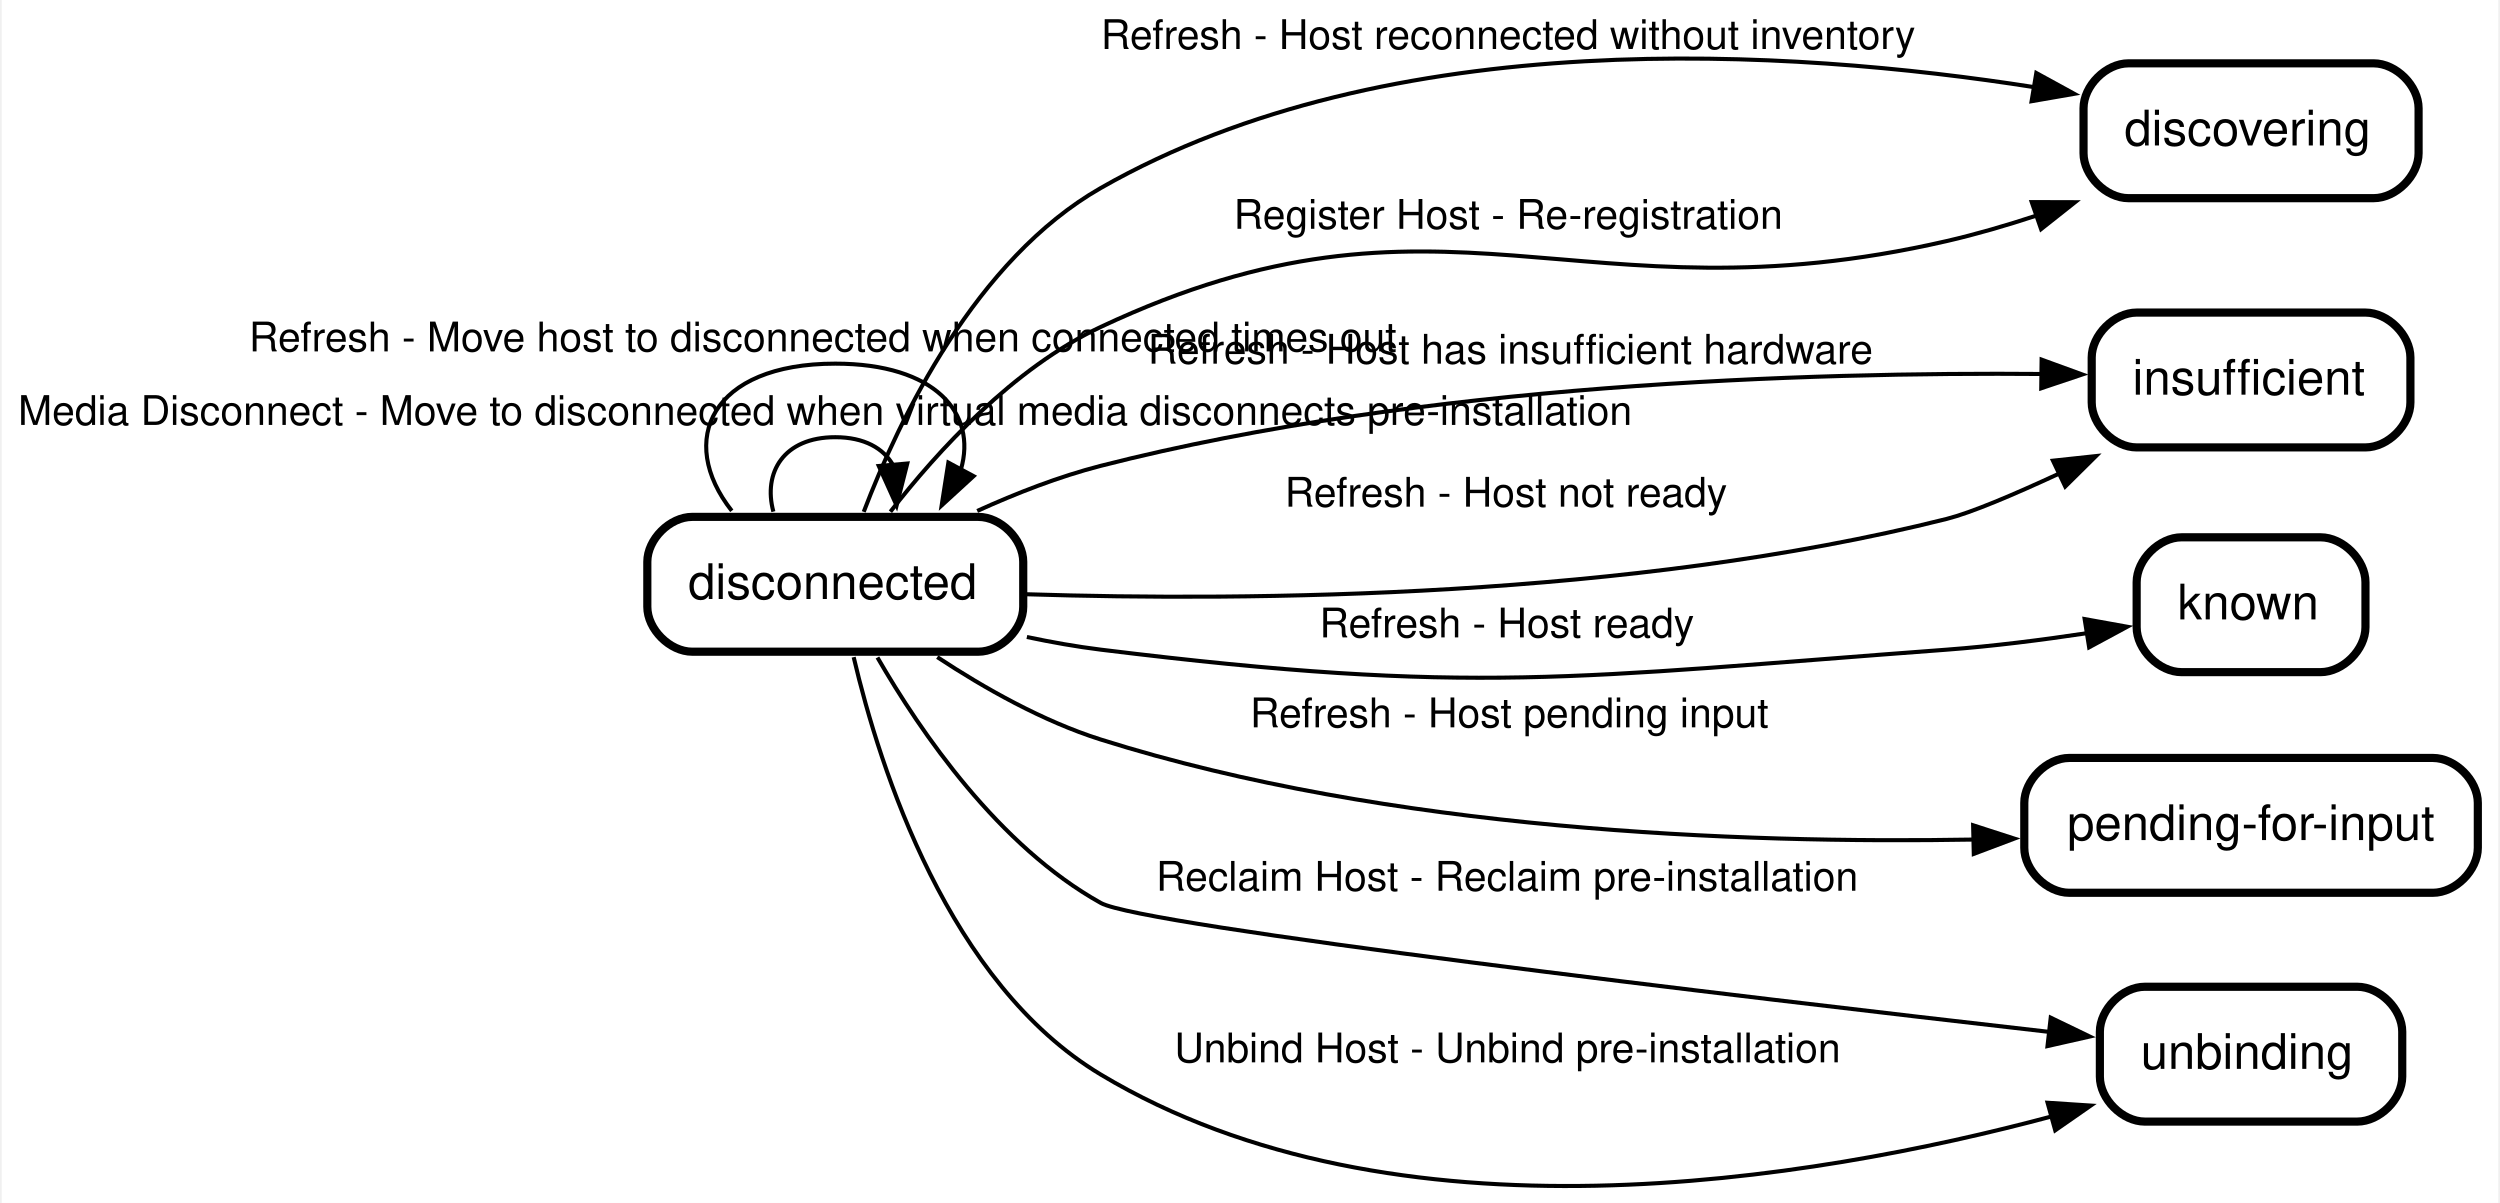
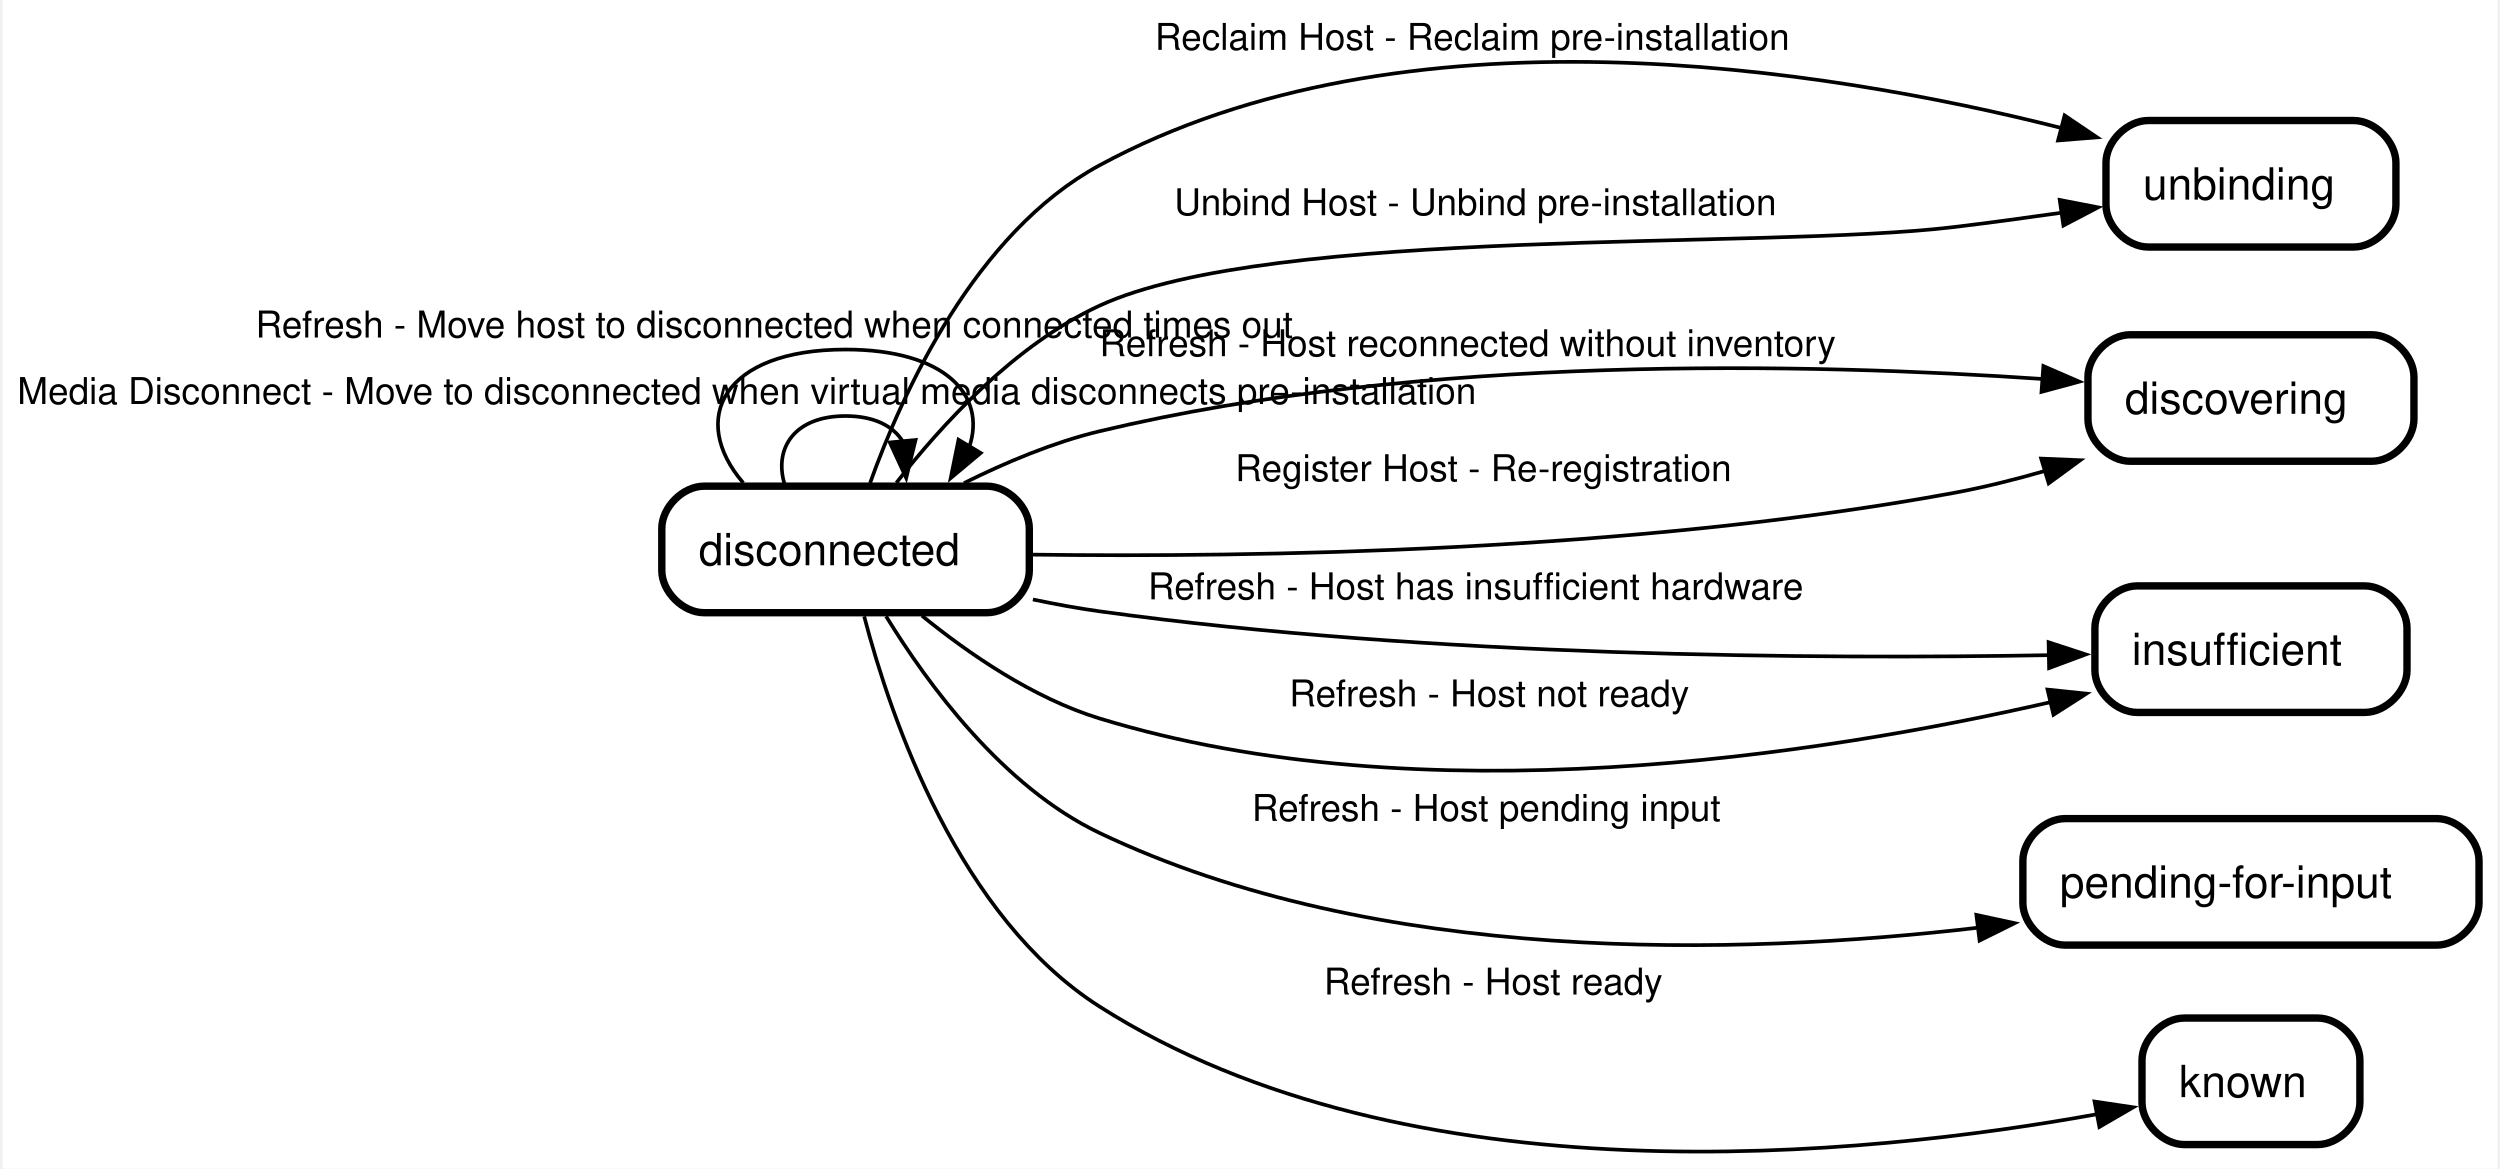
- <svg xmlns="http://www.w3.org/2000/svg" width="611pt" height="294pt" viewBox="0.00 0.00 611.00 294.41">
-   <g id="graph0" class="graph" transform="scale(1 1) rotate(0) translate(4 290.41)">
-     <polygon fill="white" stroke="none" points="-4,4 -4,-290.41 607,-290.41 607,4 -4,4" />
+ <svg xmlns="http://www.w3.org/2000/svg" width="676pt" height="316pt" viewBox="0.00 0.00 675.50 316.40">
+   <g id="graph0" class="graph" transform="scale(1 1) rotate(0) translate(4 312.4)">
+     <polygon fill="white" stroke="none" points="-4,4 -4,-312.4 671.5,-312.4 671.5,4 -4,4" />
    <g id="node1" class="node state regular">
-       <polygon fill="#ffffff" fill-opacity="0.004" stroke="none" stroke-width="2" points="247,-165.41 153,-165.41 153,-129.41 247,-129.41 247,-165.41" />
-       <text text-anchor="start" x="164" y="-143.81" font-family="Helvetica,sans-Serif" font-size="12.00">disconnected</text>
-       <path fill="none" stroke="black" stroke-width="2" d="M165,-130.91C165,-130.91 235,-130.91 235,-130.91 240.5,-130.91 246,-136.41 246,-141.91 246,-141.91 246,-152.91 246,-152.91 246,-158.41 240.5,-163.91 235,-163.91 235,-163.91 165,-163.91 165,-163.91 159.5,-163.91 154,-158.41 154,-152.91 154,-152.91 154,-141.91 154,-141.91 154,-136.41 159.5,-130.91 165,-130.91" />
+       <polygon fill="#ffffff" fill-opacity="0.004" stroke="none" stroke-width="2" points="275,-181.77 173.5,-181.77 173.5,-145.52 275,-145.52 275,-181.77" />
+       <text text-anchor="start" x="184.5" y="-159.37" font-family="Helvetica,sans-Serif" font-size="12.00">disconnected</text>
+       <path fill="none" stroke="black" stroke-width="2" d="M185.92,-146.52C185.92,-146.52 262.58,-146.52 262.58,-146.52 268.29,-146.52 274,-152.22 274,-157.93 274,-157.93 274,-169.35 274,-169.35 274,-175.06 268.29,-180.77 262.58,-180.77 262.58,-180.77 185.92,-180.77 185.92,-180.77 180.21,-180.77 174.5,-175.06 174.5,-169.35 174.5,-169.35 174.5,-157.93 174.5,-157.93 174.5,-152.22 180.21,-146.52 185.92,-146.52" />
    </g>
    <g id="edge1" class="edge transition">
-       <path fill="none" stroke="black" d="M184.85,-165.19C182.28,-174.73 187.33,-183.41 200,-183.41 207.13,-183.41 211.84,-180.66 214.15,-176.56" />
-       <polygon fill="black" stroke="black" points="217.62,-176.97 215.01,-166.7 210.65,-176.36 217.62,-176.97" />
-       <text text-anchor="start" x="0" y="-186.41" font-family="Helvetica,sans-Serif" font-size="10.00">Media Disconnect - Move to disconnected when virtual media disconnects pre-installation   </text>
+       <path fill="none" stroke="black" d="M207.69,-181.48C204.88,-191.05 210.4,-199.77 224.25,-199.77 232.04,-199.77 237.2,-197.01 239.72,-192.89" />
+       <polygon fill="black" stroke="black" points="243.2,-193.28 240.67,-182.99 236.23,-192.61 243.2,-193.28" />
+       <text text-anchor="start" x="0" y="-203.02" font-family="Helvetica,sans-Serif" font-size="10.00">Media Disconnect - Move to disconnected when virtual media disconnects pre-installation   </text>
    </g>
    <g id="edge3" class="edge transition">
-       <path fill="none" stroke="black" d="M174.67,-165.39C161.12,-182.61 169.56,-201.41 200,-201.41 224.5,-201.41 234.75,-189.24 230.75,-175.51" />
-       <polygon fill="black" stroke="black" points="233.85,-173.88 226.04,-166.72 227.68,-177.19 233.85,-173.88" />
-       <text text-anchor="start" x="56.5" y="-204.41" font-family="Helvetica,sans-Serif" font-size="10.00">Refresh - Move host to disconnected when connected times out   </text>
+       <path fill="none" stroke="black" d="M196.55,-181.66C181.73,-198.92 190.96,-217.77 224.25,-217.77 251.3,-217.77 262.46,-205.33 257.75,-191.4" />
+       <polygon fill="black" stroke="black" points="260.84,-189.76 252.72,-182.96 254.83,-193.34 260.84,-189.76" />
+       <text text-anchor="start" x="64.5" y="-221.02" font-family="Helvetica,sans-Serif" font-size="10.00">Refresh - Move host to disconnected when connected times out   </text>
    </g>
    <g id="node2" class="node state regular">
-       <polygon fill="#ffffff" fill-opacity="0.004" stroke="none" stroke-width="2" points="588.5,-276.41 504.5,-276.41 504.5,-240.41 588.5,-240.41 588.5,-276.41" />
-       <text text-anchor="start" x="515.5" y="-254.81" font-family="Helvetica,sans-Serif" font-size="12.00">discovering</text>
-       <path fill="none" stroke="black" stroke-width="2" d="M516.5,-241.91C516.5,-241.91 576.5,-241.91 576.5,-241.91 582,-241.91 587.5,-247.41 587.5,-252.91 587.5,-252.91 587.5,-263.91 587.5,-263.91 587.5,-269.41 582,-274.91 576.5,-274.91 576.5,-274.91 516.5,-274.91 516.5,-274.91 511,-274.91 505.5,-269.41 505.5,-263.91 505.5,-263.91 505.5,-252.91 505.5,-252.91 505.5,-247.41 511,-241.91 516.5,-241.91" />
+       <polygon fill="#ffffff" fill-opacity="0.004" stroke="none" stroke-width="2" points="645,-280.77 564.5,-280.77 564.5,-244.52 645,-244.52 645,-280.77" />
+       <text text-anchor="start" x="575.5" y="-258.37" font-family="Helvetica,sans-Serif" font-size="12.00">unbinding</text>
+       <path fill="none" stroke="black" stroke-width="2" d="M576.92,-245.52C576.92,-245.52 632.58,-245.52 632.58,-245.52 638.29,-245.52 644,-251.22 644,-256.93 644,-256.93 644,-268.35 644,-268.35 644,-274.06 638.29,-279.77 632.58,-279.77 632.58,-279.77 576.92,-279.77 576.92,-279.77 571.21,-279.77 565.5,-274.06 565.5,-268.35 565.5,-268.35 565.5,-256.93 565.5,-256.93 565.5,-251.22 571.21,-245.52 576.92,-245.52" />
+     </g>
+     <g id="edge2" class="edge transition">
+       <path fill="none" stroke="black" d="M230.89,-181.63C239.7,-206.22 259.28,-249.36 293,-267.64 375.34,-312.27 488.88,-294.08 553.46,-277.74" />
+       <polygon fill="black" stroke="black" points="554.3,-281.14 563.08,-275.22 552.52,-274.37 554.3,-281.14" />
+       <text text-anchor="start" x="308" y="-298.9" font-family="Helvetica,sans-Serif" font-size="10.00">Reclaim Host - Reclaim pre-installation   </text>
+     </g>
+     <g id="edge10" class="edge transition">
+       <path fill="none" stroke="black" d="M238.01,-181.68C250.18,-197.32 270.04,-219.05 293,-229.64 339.81,-251.23 472.81,-244.77 524,-250.89 533.59,-252.04 543.8,-253.42 553.61,-254.83" />
+       <polygon fill="black" stroke="black" points="552.97,-258.27 563.37,-256.26 553.98,-251.34 552.97,-258.27" />
+       <text text-anchor="start" x="313.25" y="-254.14" font-family="Helvetica,sans-Serif" font-size="10.00">Unbind Host - Unbind pre-installation   </text>
+     </g>
+     <g id="node3" class="node state regular">
+       <polygon fill="#ffffff" fill-opacity="0.004" stroke="none" stroke-width="2" points="649.88,-222.77 559.62,-222.77 559.62,-186.52 649.88,-186.52 649.88,-222.77" />
+       <text text-anchor="start" x="570.62" y="-200.37" font-family="Helvetica,sans-Serif" font-size="12.00">discovering</text>
+       <path fill="none" stroke="black" stroke-width="2" d="M572.04,-187.52C572.04,-187.52 637.46,-187.52 637.46,-187.52 643.17,-187.52 648.88,-193.22 648.88,-198.93 648.88,-198.93 648.88,-210.35 648.88,-210.35 648.88,-216.06 643.17,-221.77 637.46,-221.77 637.46,-221.77 572.04,-221.77 572.04,-221.77 566.33,-221.77 560.62,-216.06 560.62,-210.35 560.62,-210.35 560.62,-198.93 560.62,-198.93 560.62,-193.22 566.33,-187.52 572.04,-187.52" />
    </g>
    <g id="edge4" class="edge transition">
-       <path fill="none" stroke="black" d="M206.96,-165.14C215.69,-188.01 234.34,-226.91 265,-244.41 335.86,-284.86 433.94,-278.41 493.37,-269.09" />
-       <polygon fill="black" stroke="black" points="493.94,-272.54 503.23,-267.45 492.79,-265.64 493.94,-272.54" />
-       <text text-anchor="start" x="265" y="-278.41" font-family="Helvetica,sans-Serif" font-size="10.00">Refresh - Host reconnected without inventory   </text>
+       <path fill="none" stroke="black" d="M256.31,-181.6C267.51,-187.18 280.48,-192.64 293,-195.64 380.46,-216.59 485.72,-214.08 548.55,-209.78" />
+       <polygon fill="black" stroke="black" points="548.55,-213.29 558.27,-209.07 548.04,-206.3 548.55,-213.29" />
+       <text text-anchor="start" x="293" y="-215.96" font-family="Helvetica,sans-Serif" font-size="10.00">Refresh - Host reconnected without inventory   </text>
    </g>
    <g id="edge9" class="edge transition">
-       <path fill="none" stroke="black" d="M213.49,-165.17C225.01,-180.01 243.55,-200.33 265,-210.41 348.69,-249.74 381.89,-210.64 472,-231.41 479.21,-233.07 486.68,-235.25 493.97,-237.65" />
-       <polygon fill="black" stroke="black" points="492.82,-240.95 503.42,-240.92 495.11,-234.34 492.82,-240.95" />
-       <text text-anchor="start" x="297.5" y="-234.41" font-family="Helvetica,sans-Serif" font-size="10.00">Register Host - Re-registration   </text>
+       <path fill="none" stroke="black" d="M274.87,-162.24C334.52,-161.46 437.42,-162.99 524,-178.89 532.26,-180.41 540.85,-182.55 549.2,-184.96" />
+       <polygon fill="black" stroke="black" points="547.95,-188.24 558.54,-187.8 549.99,-181.54 547.95,-188.24" />
+       <text text-anchor="start" x="329.75" y="-182.14" font-family="Helvetica,sans-Serif" font-size="10.00">Register Host - Re-registration   </text>
    </g>
-     <g id="node3" class="node state regular">
-       <polygon fill="#ffffff" fill-opacity="0.004" stroke="none" stroke-width="2" points="586.5,-215.41 506.5,-215.41 506.5,-179.41 586.5,-179.41 586.5,-215.41" />
-       <text text-anchor="start" x="517.5" y="-193.81" font-family="Helvetica,sans-Serif" font-size="12.00">insufficient</text>
-       <path fill="none" stroke="black" stroke-width="2" d="M518.5,-180.91C518.5,-180.91 574.5,-180.91 574.5,-180.91 580,-180.91 585.5,-186.41 585.5,-191.91 585.5,-191.91 585.5,-202.91 585.5,-202.91 585.5,-208.41 580,-213.91 574.5,-213.91 574.5,-213.91 518.5,-213.91 518.5,-213.91 513,-213.91 507.5,-208.41 507.5,-202.91 507.5,-202.91 507.5,-191.91 507.5,-191.91 507.5,-186.41 513,-180.91 518.5,-180.91" />
+     <g id="node4" class="node state regular">
+       <polygon fill="#ffffff" fill-opacity="0.004" stroke="none" stroke-width="2" points="648,-154.77 561.5,-154.77 561.5,-118.52 648,-118.52 648,-154.77" />
+       <text text-anchor="start" x="572.5" y="-132.37" font-family="Helvetica,sans-Serif" font-size="12.00">insufficient</text>
+       <path fill="none" stroke="black" stroke-width="2" d="M573.92,-119.52C573.92,-119.52 635.58,-119.52 635.58,-119.52 641.29,-119.52 647,-125.22 647,-130.93 647,-130.93 647,-142.35 647,-142.35 647,-148.06 641.29,-153.77 635.58,-153.77 635.58,-153.77 573.92,-153.77 573.92,-153.77 568.21,-153.77 562.5,-148.06 562.5,-142.35 562.5,-142.35 562.5,-130.93 562.5,-130.93 562.5,-125.22 568.21,-119.52 573.92,-119.52" />
    </g>
    <g id="edge5" class="edge transition">
-       <path fill="none" stroke="black" d="M234.74,-165.36C244.28,-169.69 254.84,-173.81 265,-176.41 343.79,-196.54 438.77,-199.37 495.53,-198.88" />
-       <polygon fill="black" stroke="black" points="495.24,-202.39 505.19,-198.76 495.15,-195.39 495.24,-202.39" />
-       <text text-anchor="start" x="276.5" y="-201.41" font-family="Helvetica,sans-Serif" font-size="10.00">Refresh - Host has insufficient hardware   </text>
+       <path fill="none" stroke="black" d="M274.97,-150.1C281.01,-148.82 287.12,-147.71 293,-146.89 382.54,-134.49 487.9,-133.92 550.08,-135.02" />
+       <polygon fill="black" stroke="black" points="549.96,-138.52 560.03,-135.22 550.1,-131.52 549.96,-138.52" />
+       <text text-anchor="start" x="306.12" y="-150.14" font-family="Helvetica,sans-Serif" font-size="10.00">Refresh - Host has insufficient hardware   </text>
    </g>
    <g id="edge7" class="edge transition">
-       <path fill="none" stroke="black" d="M246.86,-144.97C301.39,-143.25 394.75,-144 472,-163.41 477.95,-164.91 488.39,-169.33 499.56,-174.52" />
-       <polygon fill="black" stroke="black" points="498.02,-177.66 508.55,-178.79 501.02,-171.34 498.02,-177.66" />
-       <text text-anchor="start" x="310" y="-166.41" font-family="Helvetica,sans-Serif" font-size="10.00">Refresh - Host not ready   </text>
+       <path fill="none" stroke="black" d="M244.93,-145.7C257.63,-135.37 275.09,-123.37 293,-117.89 380.39,-91.15 487.92,-107.91 550.85,-122.38" />
+       <polygon fill="black" stroke="black" points="549.67,-125.7 560.21,-124.6 551.29,-118.89 549.67,-125.7" />
+       <text text-anchor="start" x="344.38" y="-121.14" font-family="Helvetica,sans-Serif" font-size="10.00">Refresh - Host not ready   </text>
    </g>
-     <g id="node4" class="node state regular">
-       <polygon fill="#ffffff" fill-opacity="0.004" stroke="none" stroke-width="2" points="575.5,-160.41 517.5,-160.41 517.5,-124.41 575.5,-124.41 575.5,-160.41" />
-       <text text-anchor="start" x="528.5" y="-138.81" font-family="Helvetica,sans-Serif" font-size="12.00">known</text>
-       <path fill="none" stroke="black" stroke-width="2" d="M529.5,-125.91C529.5,-125.91 563.5,-125.91 563.5,-125.91 569,-125.91 574.5,-131.41 574.5,-136.91 574.5,-136.91 574.5,-147.91 574.5,-147.91 574.5,-153.41 569,-158.91 563.5,-158.91 563.5,-158.91 529.5,-158.91 529.5,-158.91 524,-158.91 518.5,-153.41 518.5,-147.91 518.5,-147.91 518.5,-136.91 518.5,-136.91 518.5,-131.41 524,-125.91 529.5,-125.91" />
+     <g id="node5" class="node state regular">
+       <polygon fill="#ffffff" fill-opacity="0.004" stroke="none" stroke-width="2" points="667.5,-91.77 542,-91.77 542,-55.52 667.5,-55.52 667.5,-91.77" />
+       <text text-anchor="start" x="553" y="-69.37" font-family="Helvetica,sans-Serif" font-size="12.00">pending-for-input</text>
+       <path fill="none" stroke="black" stroke-width="2" d="M554.42,-56.52C554.42,-56.52 655.08,-56.52 655.08,-56.52 660.79,-56.52 666.5,-62.22 666.5,-67.93 666.5,-67.93 666.5,-79.35 666.5,-79.35 666.5,-85.06 660.79,-90.77 655.08,-90.77 655.08,-90.77 554.42,-90.77 554.42,-90.77 548.71,-90.77 543,-85.06 543,-79.35 543,-79.35 543,-67.93 543,-67.93 543,-62.22 548.71,-56.52 554.42,-56.52" />
+     </g>
+     <g id="edge6" class="edge transition">
+       <path fill="none" stroke="black" d="M235.22,-145.55C246.54,-127.07 266.85,-99.36 293,-86.89 368.21,-51.01 465.67,-53.58 531.22,-61.27" />
+       <polygon fill="black" stroke="black" points="530.41,-64.7 540.77,-62.46 531.28,-57.75 530.41,-64.7" />
+       <text text-anchor="start" x="334.25" y="-90.14" font-family="Helvetica,sans-Serif" font-size="10.00">Refresh - Host pending input   </text>
+     </g>
+     <g id="node6" class="node state regular">
+       <polygon fill="#ffffff" fill-opacity="0.004" stroke="none" stroke-width="2" points="635.25,-37.77 574.25,-37.77 574.25,-1.52 635.25,-1.52 635.25,-37.77" />
+       <text text-anchor="start" x="585.25" y="-15.37" font-family="Helvetica,sans-Serif" font-size="12.00">known</text>
+       <path fill="none" stroke="black" stroke-width="2" d="M586.67,-2.52C586.67,-2.52 622.83,-2.52 622.83,-2.52 628.54,-2.52 634.25,-8.22 634.25,-13.93 634.25,-13.93 634.25,-25.35 634.25,-25.35 634.25,-31.06 628.54,-36.77 622.83,-36.77 622.83,-36.77 586.67,-36.77 586.67,-36.77 580.96,-36.77 575.25,-31.06 575.25,-25.35 575.25,-25.35 575.25,-13.93 575.25,-13.93 575.25,-8.22 580.96,-2.52 586.67,-2.52" />
    </g>
    <g id="edge8" class="edge transition">
-       <path fill="none" stroke="black" d="M246.89,-134.51C252.94,-133.23 259.09,-132.14 265,-131.41 356.31,-120.17 380.25,-124.58 472,-131.41 483.27,-132.25 495.43,-133.8 506.55,-135.48" />
-       <polygon fill="black" stroke="black" points="505.77,-138.9 516.19,-137.02 506.87,-131.99 505.77,-138.9" />
-       <text text-anchor="start" x="318.5" y="-134.41" font-family="Helvetica,sans-Serif" font-size="10.00">Refresh - Host ready   </text>
-     </g>
-     <g id="node5" class="node state regular">
-       <polygon fill="#ffffff" fill-opacity="0.004" stroke="none" stroke-width="2" points="603,-106.41 490,-106.41 490,-70.41 603,-70.41 603,-106.41" />
-       <text text-anchor="start" x="501.5" y="-84.81" font-family="Helvetica,sans-Serif" font-size="12.00">pending-for-input</text>
-       <path fill="none" stroke="black" stroke-width="2" d="M502,-71.91C502,-71.91 591,-71.91 591,-71.91 596.5,-71.91 602,-77.41 602,-82.91 602,-82.91 602,-93.91 602,-93.91 602,-99.41 596.5,-104.91 591,-104.91 591,-104.91 502,-104.91 502,-104.91 496.5,-104.91 491,-99.41 491,-93.91 491,-93.91 491,-82.91 491,-82.91 491,-77.41 496.5,-71.91 502,-71.91" />
-     </g>
-     <g id="edge6" class="edge transition">
-       <path fill="none" stroke="black" d="M224.96,-129.59C236.47,-122 250.83,-113.88 265,-109.41 335.63,-87.15 421,-83.9 478.87,-84.94" />
-       <polygon fill="black" stroke="black" points="478.48,-88.43 488.56,-85.17 478.64,-81.43 478.48,-88.43" />
-       <text text-anchor="start" x="301.5" y="-112.41" font-family="Helvetica,sans-Serif" font-size="10.00">Refresh - Host pending input   </text>
-     </g>
-     <g id="node6" class="node state regular">
-       <polygon fill="#ffffff" fill-opacity="0.004" stroke="none" stroke-width="2" points="584.5,-50.41 508.5,-50.41 508.5,-14.41 584.5,-14.41 584.5,-50.41" />
-       <text text-anchor="start" x="519.5" y="-28.81" font-family="Helvetica,sans-Serif" font-size="12.00">unbinding</text>
-       <path fill="none" stroke="black" stroke-width="2" d="M520.5,-15.91C520.5,-15.91 572.5,-15.91 572.5,-15.91 578,-15.91 583.5,-21.41 583.5,-26.91 583.5,-26.91 583.5,-37.91 583.5,-37.91 583.5,-43.41 578,-48.91 572.5,-48.91 572.5,-48.91 520.5,-48.91 520.5,-48.91 515,-48.91 509.5,-43.41 509.5,-37.91 509.5,-37.91 509.5,-26.91 509.5,-26.91 509.5,-21.41 515,-15.91 520.5,-15.91" />
-     </g>
-     <g id="edge2" class="edge transition">
-       <path fill="none" stroke="black" d="M210.32,-129.5C220.92,-111.11 240.05,-83.29 265,-69.41 275.02,-63.84 419.56,-46.72 497.13,-37.86" />
-       <polygon fill="black" stroke="black" points="497.47,-41.34 507.01,-36.73 496.68,-34.39 497.47,-41.34" />
-       <text text-anchor="start" x="278.5" y="-72.41" font-family="Helvetica,sans-Serif" font-size="10.00">Reclaim Host - Reclaim pre-installation   </text>
-     </g>
-     <g id="edge10" class="edge transition">
-       <path fill="none" stroke="black" d="M204.5,-129.58C210.98,-101.98 227.75,-49.76 265,-27.41 336.8,15.67 438.67,-1.37 497.84,-17.21" />
-       <polygon fill="black" stroke="black" points="496.7,-20.52 507.27,-19.83 498.57,-13.78 496.7,-20.52" />
-       <text text-anchor="start" x="283" y="-30.41" font-family="Helvetica,sans-Serif" font-size="10.00">Unbind Host - Unbind pre-installation   </text>
+       <path fill="none" stroke="black" d="M229.29,-145.53C236.62,-117.45 255,-64.12 293,-39.89 376.69,13.46 500.15,0.71 563.3,-10.78" />
+       <polygon fill="black" stroke="black" points="562.4,-14.17 572.88,-12.61 563.72,-7.29 562.4,-14.17" />
+       <text text-anchor="start" x="353.75" y="-43.14" font-family="Helvetica,sans-Serif" font-size="10.00">Refresh - Host ready   </text>
    </g>
  </g>
</svg>
